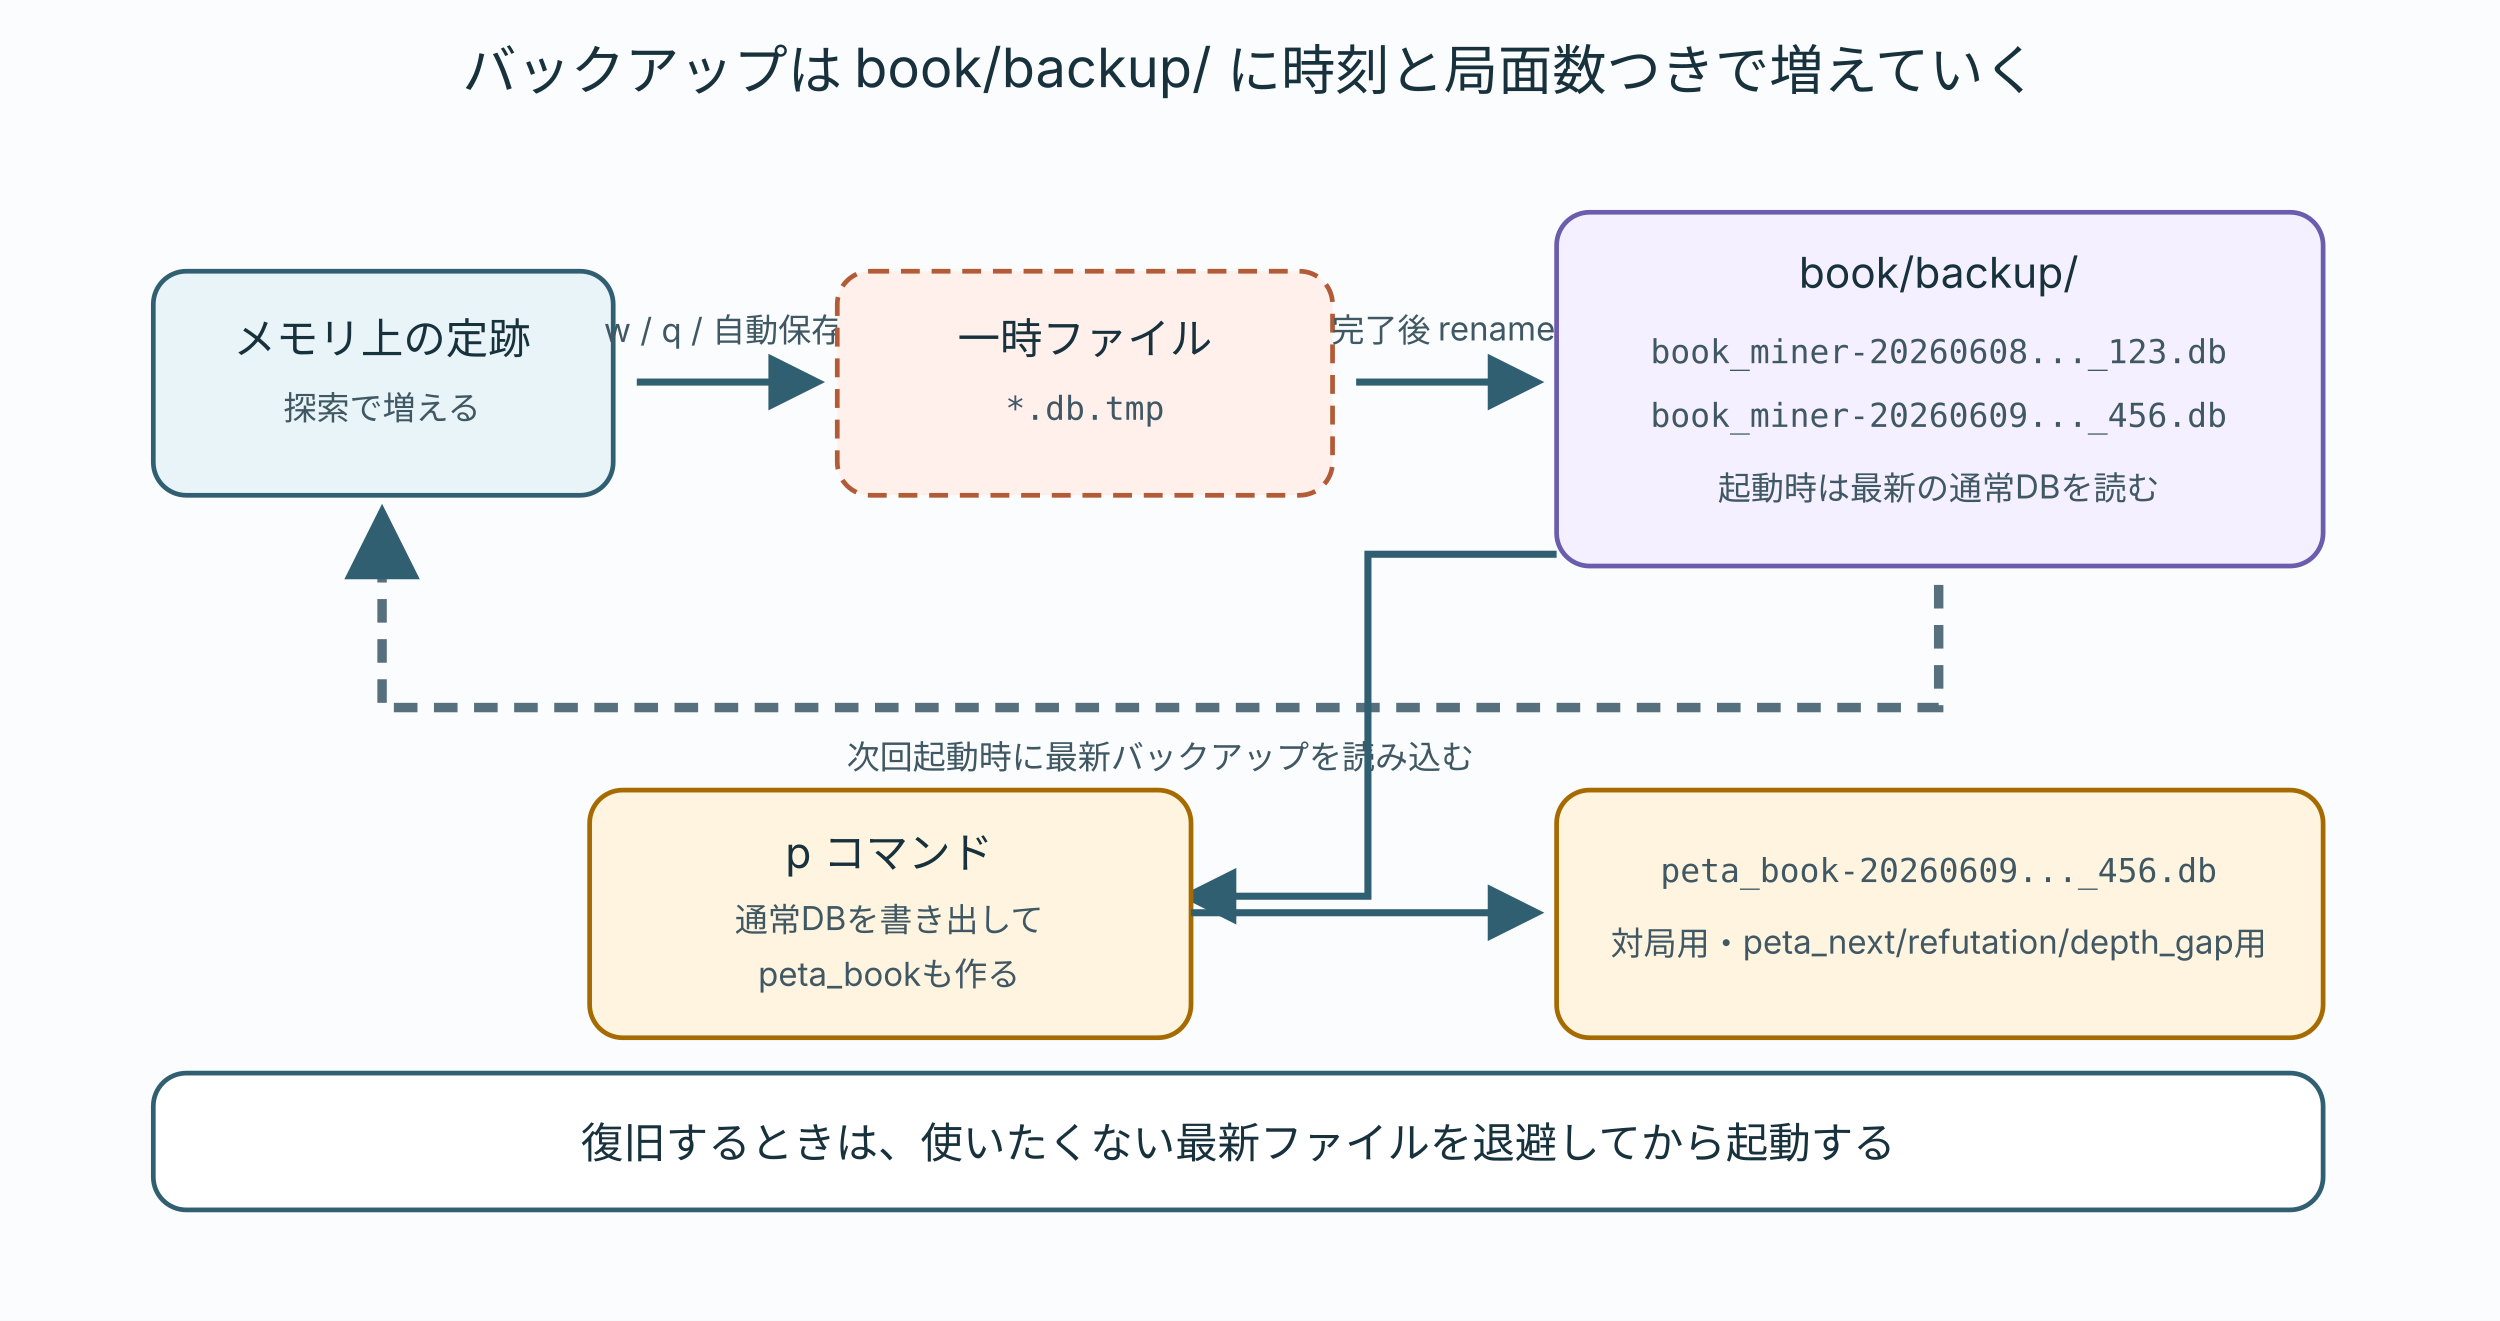
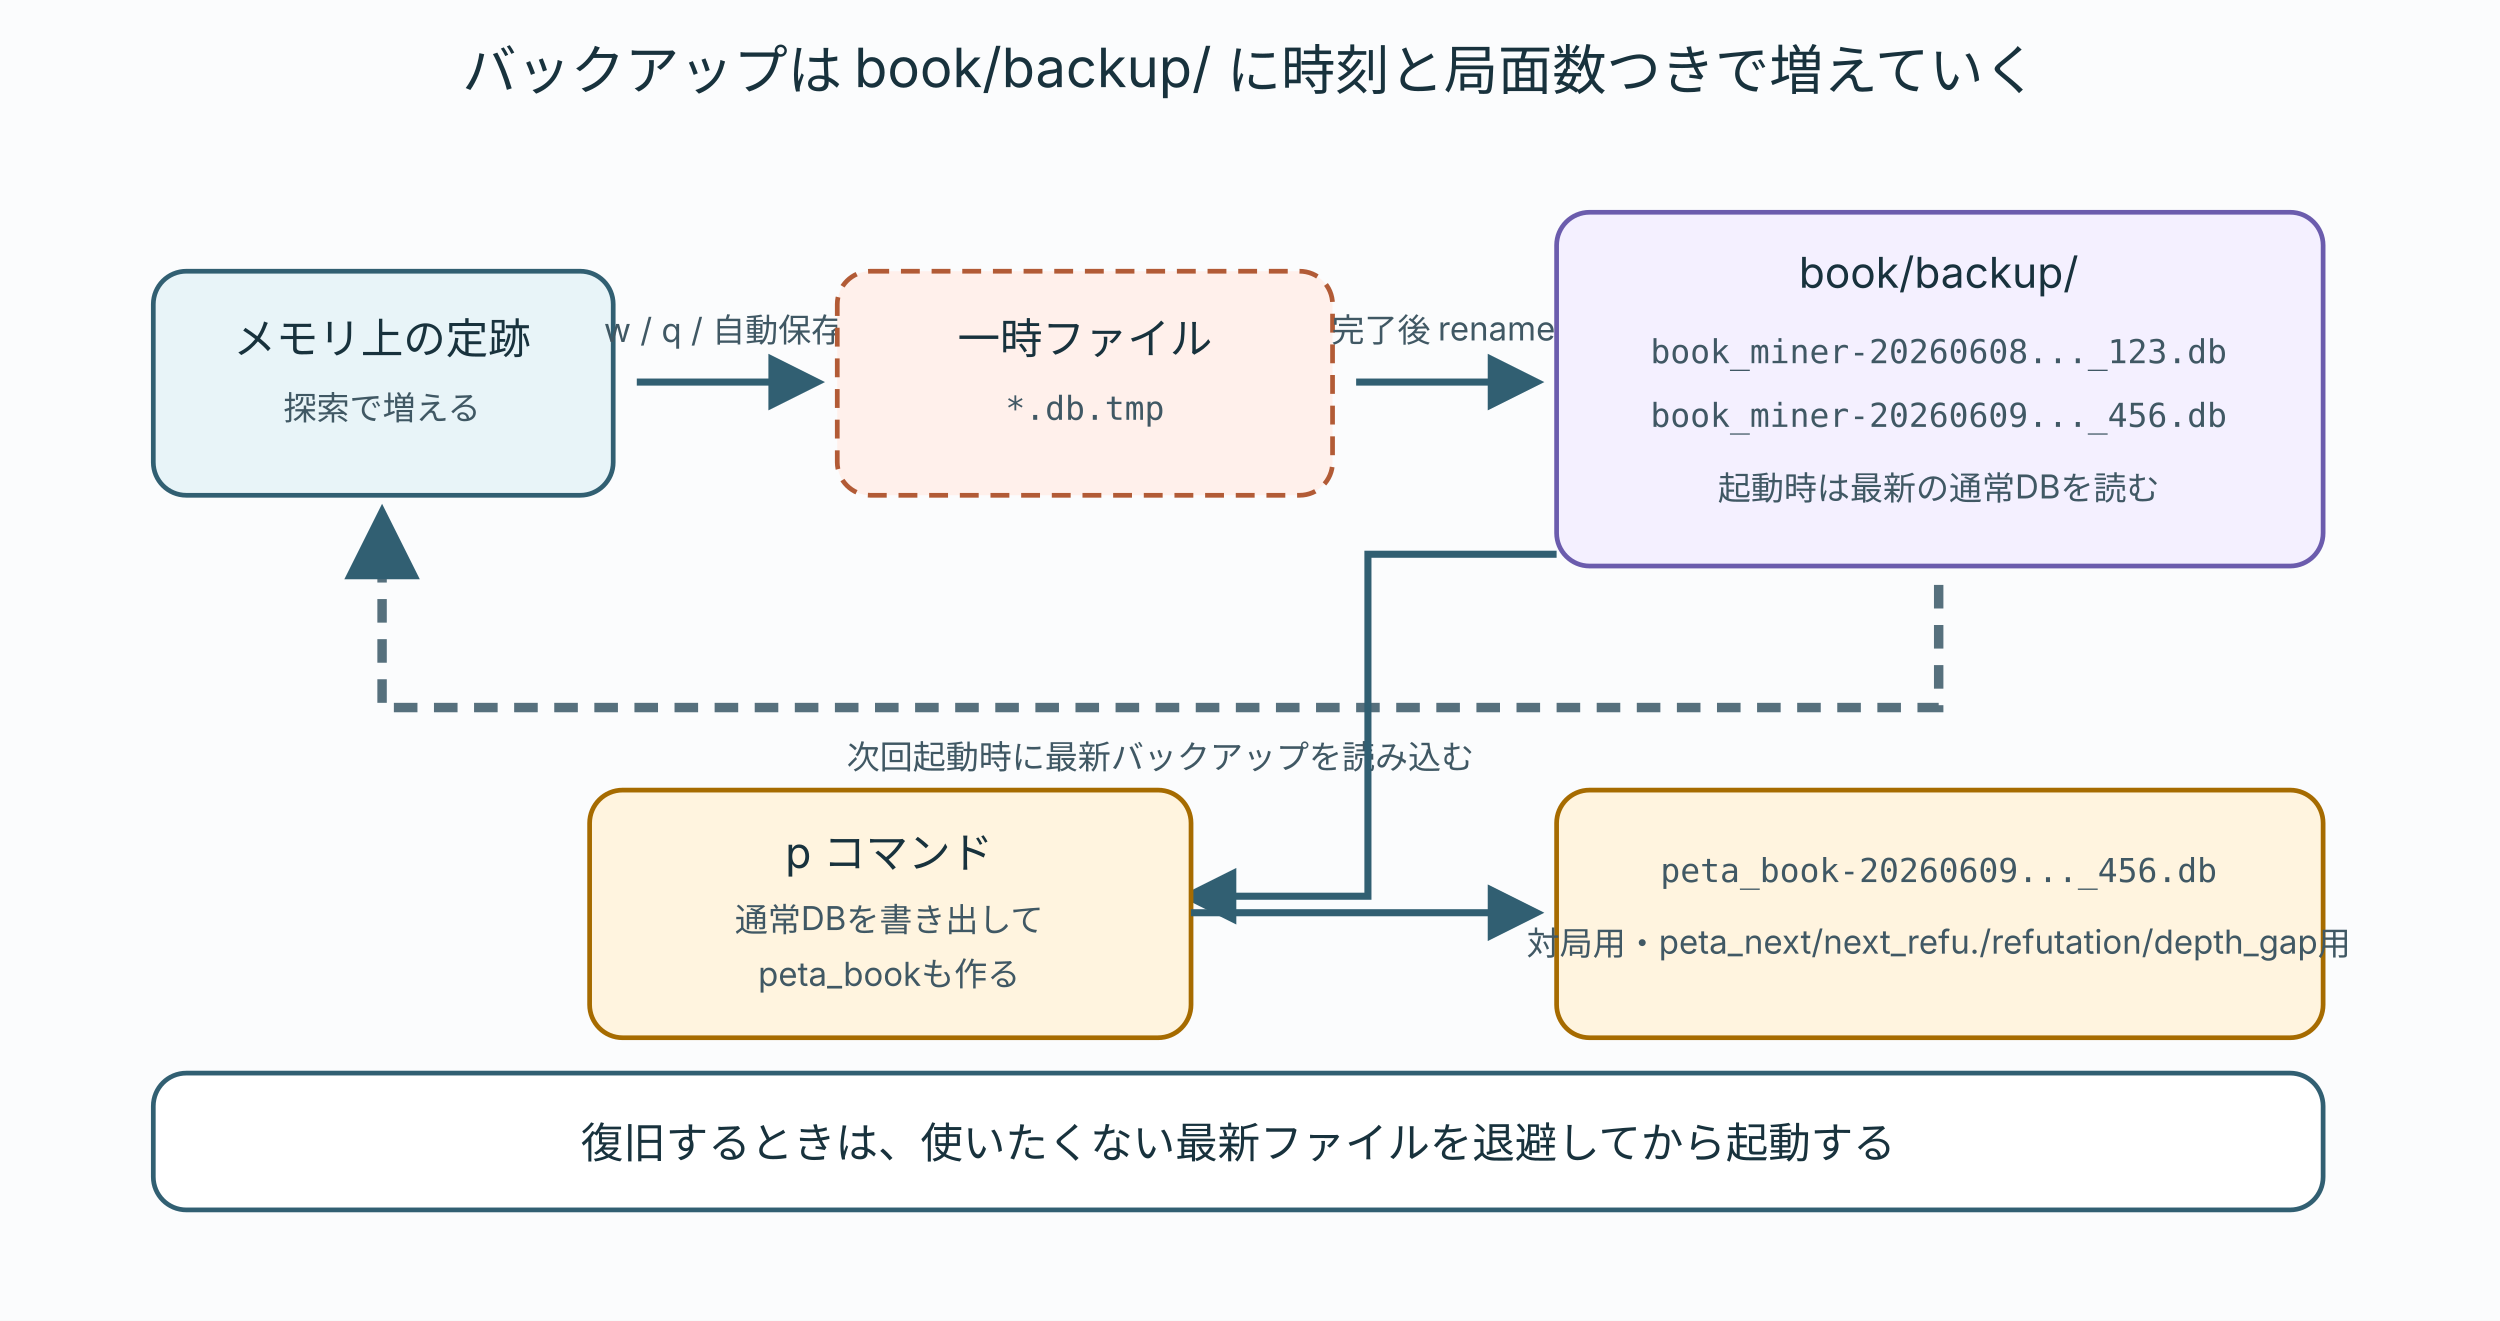
<svg xmlns="http://www.w3.org/2000/svg" width="1060" height="560" viewBox="0 0 1060 560" role="img" aria-labelledby="title desc">
  <defs>
    <marker id="arrow" viewBox="0 0 10 10" refX="8" refY="5" markerWidth="8" markerHeight="8" orient="auto-start-reverse">
      <path d="M 0 0 L 10 5 L 0 10 z" fill="#315f72" />
    </marker>
    <style>
      .bg { fill: #fbfcfd; }
      .box { fill: #ffffff; stroke: #315f72; stroke-width: 2; }
      .mem { fill: #e8f4f8; }
      .tmp { fill: #fff0eb; stroke: #b25b36; stroke-width: 2; stroke-dasharray: 8 5; }
      .db { fill: #f4f0ff; stroke: #6b5cad; stroke-width: 2; }
      .peta { fill: #fff4df; stroke: #a66b00; stroke-width: 2; }
      .line { stroke: #315f72; stroke-width: 3; fill: none; marker-end: url(#arrow); }
      .loop { stroke: #56707d; stroke-width: 4; fill: none; marker-end: url(#arrow); stroke-dasharray: 10 7; }
      .text { font-family: -apple-system, BlinkMacSystemFont, "Segoe UI", sans-serif; fill: #18323d; font-size: 18px; text-anchor: middle; }
      .small { font-size: 14px; fill: #405864; }
      .mono { font-family: ui-monospace, SFMono-Regular, Menlo, Consolas, monospace; font-size: 14px; fill: #405864; }
    </style>
  </defs>
  <rect class="bg" x="0" y="0" width="1060" height="560" />
  <text class="text" x="530" y="38" style="font-size:23px">バックアップは book/backup/ に時刻と局面数つきで増えていく</text>
  <rect class="box mem" x="65" y="115" width="195" height="95" rx="14" />
  <text class="text" x="162" y="150">メモリ上の定跡</text>
  <text class="text small" x="162" y="178">探索で増える</text>
  <path class="line" d="M 270 162 H 345" />
  <text class="text small" x="307" y="145">w / q / 自動保存</text>
  <rect class="box tmp" x="355" y="115" width="210" height="95" rx="14" />
  <text class="text" x="460" y="150">一時ファイル</text>
  <text class="mono" x="460" y="178" text-anchor="middle">*.db.tmp</text>
  <path class="line" d="M 575 162 H 650" />
  <text class="text small" x="612" y="145">完了後 rename</text>
  <rect class="box db" x="660" y="90" width="325" height="150" rx="14" />
  <text class="text" x="822" y="122">book/backup/</text>
  <text class="mono" x="822" y="154" text-anchor="middle">book_miner-20260608..._123.db</text>
  <text class="mono" x="822" y="181" text-anchor="middle">book_miner-20260609..._456.db</text>
  <text class="text small" x="822" y="212">起動時は最新の通常DBを読む</text>
  <path class="loop" d="M 822 248 V 300 H 162 V 220" />
  <text class="text small" x="492" y="326">次回起動時に最新バックアップを読み込む</text>
  <path class="line" d="M 660 235 H 580 V 380 H 505" />
  <rect class="box peta" x="250" y="335" width="255" height="105" rx="14" />
  <text class="text" x="377" y="368">p コマンド</text>
  <text class="text small" x="377" y="395">通常DBを書き出して</text>
  <text class="text small" x="377" y="418">peta_bookも作る</text>
  <path class="line" d="M 505 387 H 650" />
  <rect class="box peta" x="660" y="335" width="325" height="105" rx="14" />
  <text class="mono" x="822" y="374" text-anchor="middle">peta_book-20260609..._456.db</text>
-   <text class="text small" x="822" y="405">対局用・peta_next/refutation/depth_gap用</text>
+   <text class="text small" x="822" y="405">対局用・peta_next/next_refu./refutation/depth_gap用</text>
  <rect class="box" x="65" y="455" width="920" height="58" rx="14" />
  <text class="text" x="525" y="491">復旧するときは、使いたくない最新ファイルを退避してから起動する</text>
</svg>
